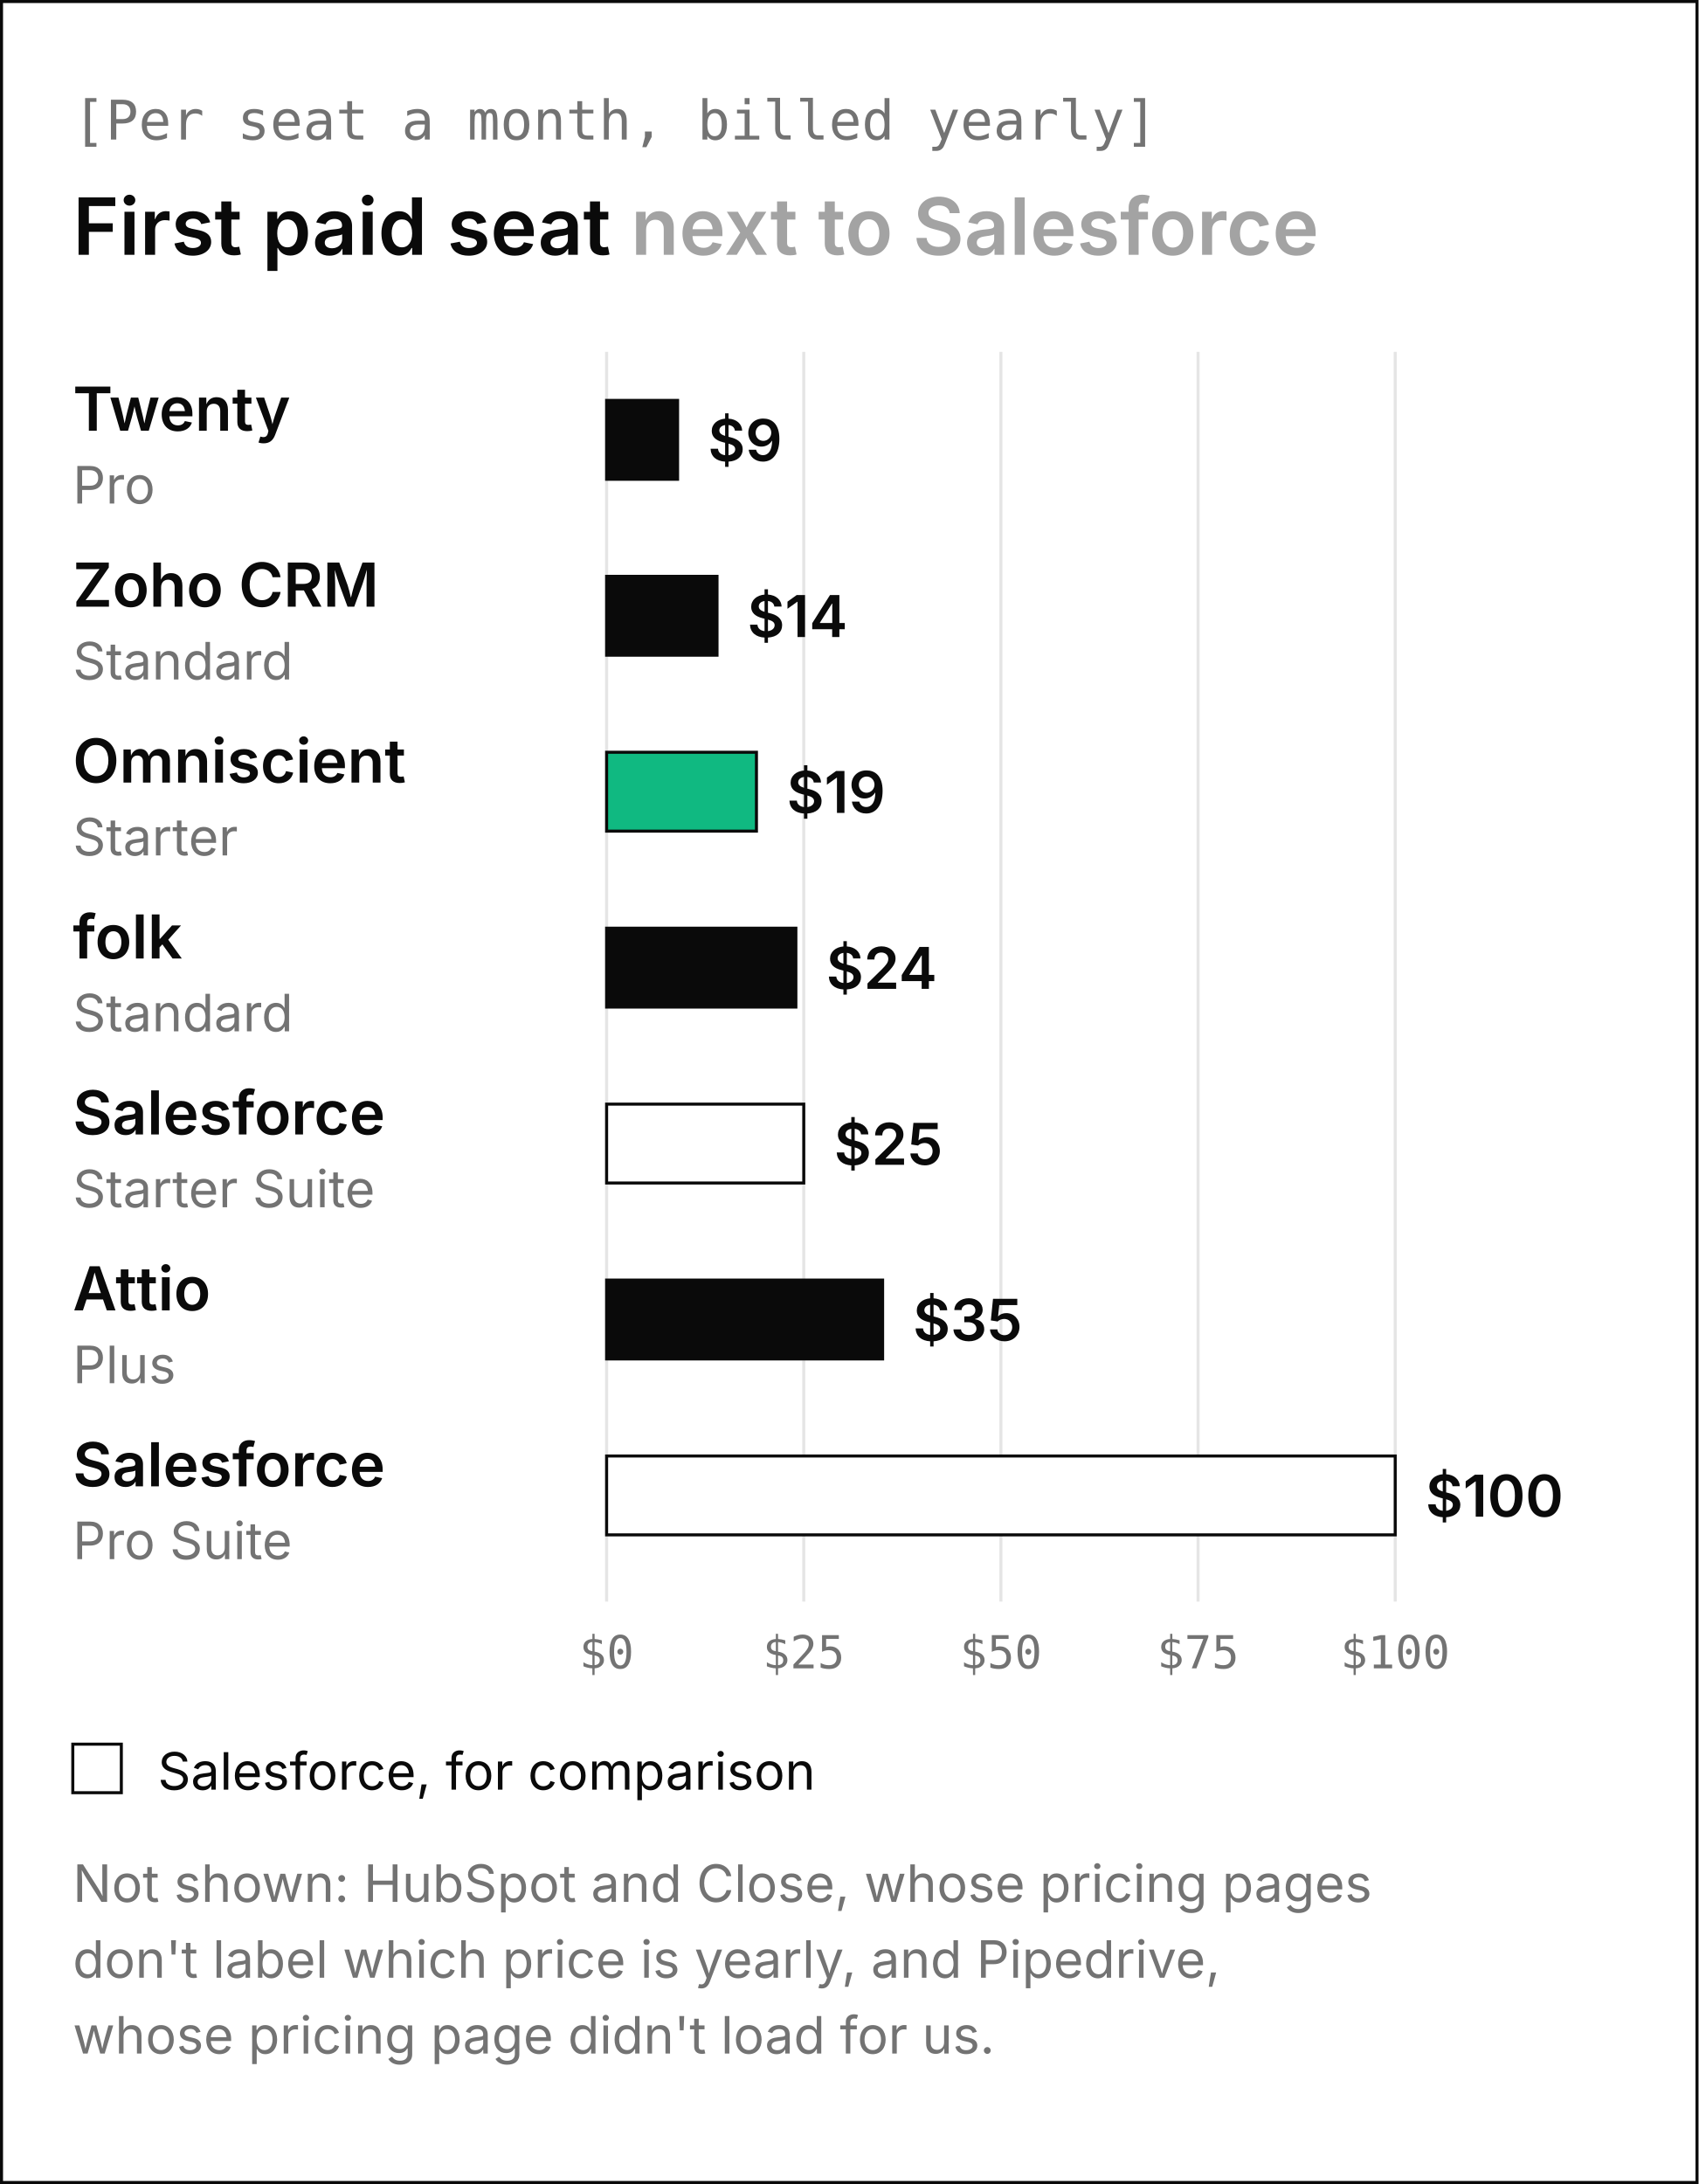
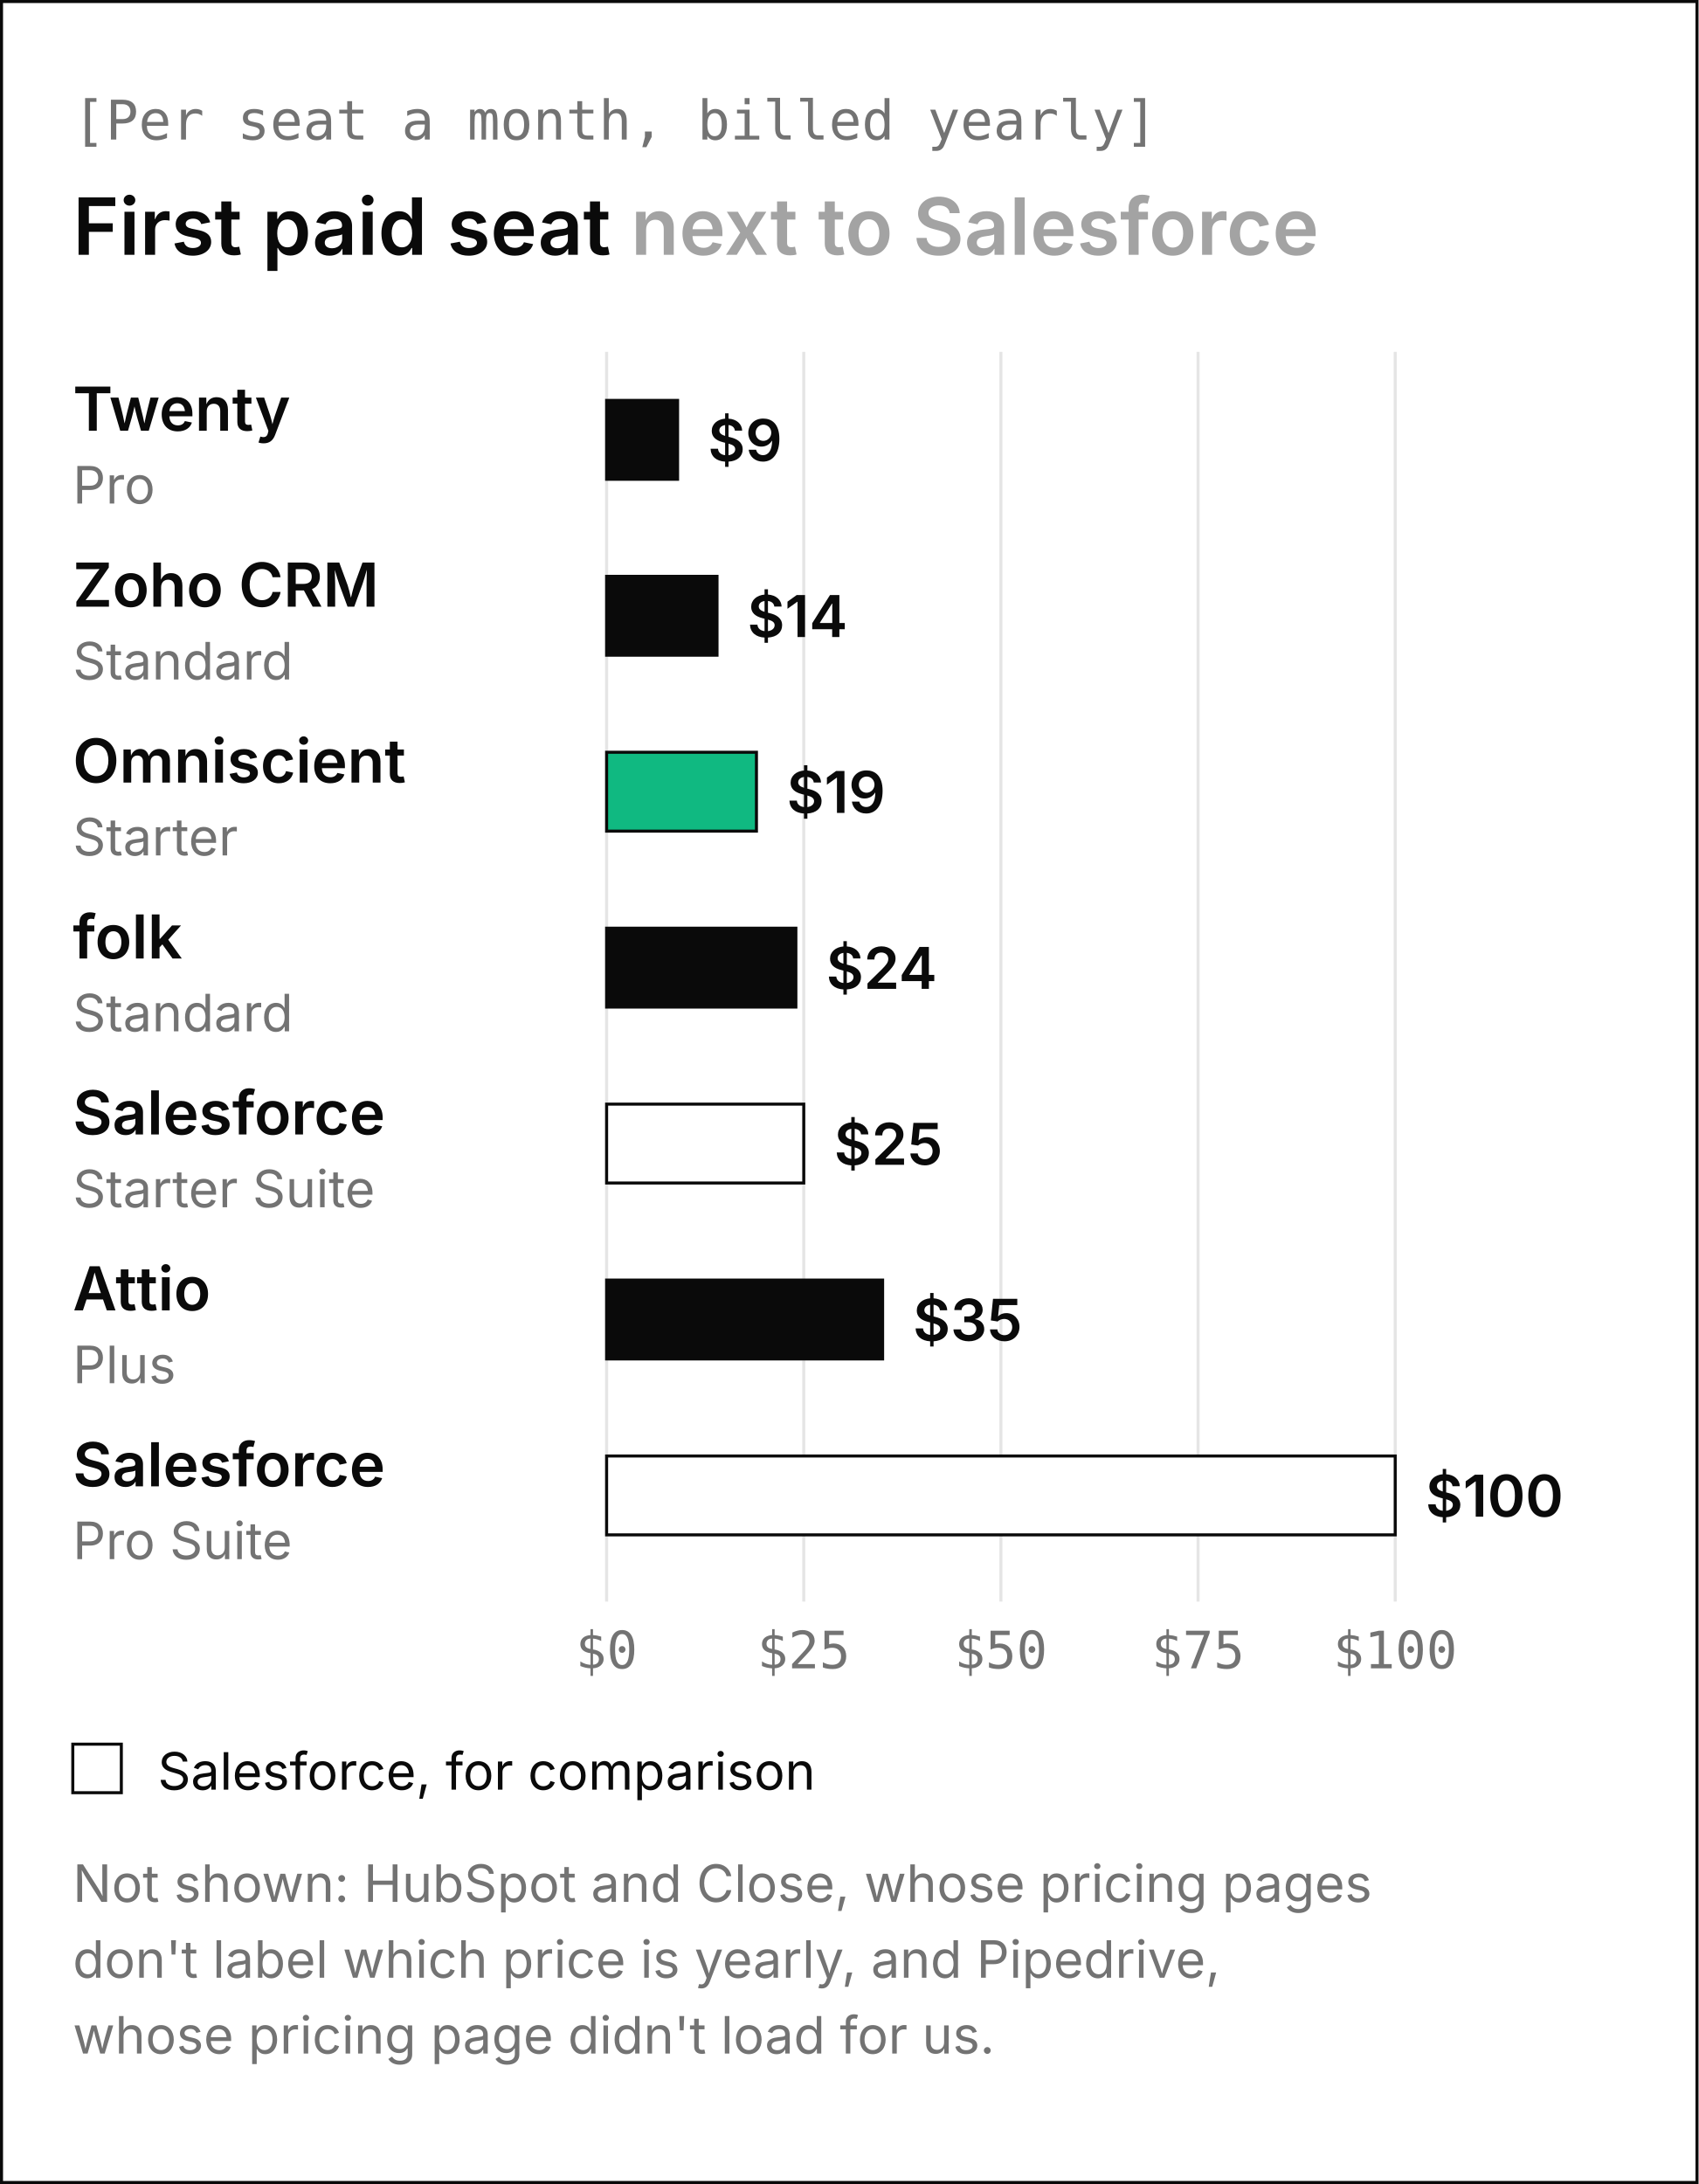
<svg xmlns="http://www.w3.org/2000/svg" viewBox="0 0 560 720" width="560" height="720" role="img" aria-labelledby="t d" font-family="Inter, system-ui, sans-serif">
  <rect width="560" height="720" fill="#ffffff" />
  <rect x="0.5" y="0.5" width="559" height="719" fill="none" stroke="#0a0a0a" />
  <text x="24" y="46" font-family="Geist Mono, ui-monospace, monospace" font-size="18" fill="#737373">[Per seat a month, billed yearly]</text>
  <text x="24" y="84" font-size="26" font-weight="600" fill="#0a0a0a">First paid seat <tspan fill="#a3a3a3">next to Salesforce</tspan>
  </text>
  <line x1="200.0" y1="116" x2="200.0" y2="528" stroke="#e5e5e5" />
-   <text x="200.0" y="550" text-anchor="middle" font-family="Geist Mono, ui-monospace, monospace" font-size="15" fill="#737373">$0</text>
+   <text x="200.0" y="550" text-anchor="middle" font-family="Geist Mono, ui-monospace, monospace" font-size="17" fill="#737373">$0</text>
  <line x1="265.0" y1="116" x2="265.0" y2="528" stroke="#e5e5e5" />
-   <text x="265.0" y="550" text-anchor="middle" font-family="Geist Mono, ui-monospace, monospace" font-size="15" fill="#737373">$25</text>
+   <text x="265.0" y="550" text-anchor="middle" font-family="Geist Mono, ui-monospace, monospace" font-size="17" fill="#737373">$25</text>
  <line x1="330.0" y1="116" x2="330.0" y2="528" stroke="#e5e5e5" />
-   <text x="330.0" y="550" text-anchor="middle" font-family="Geist Mono, ui-monospace, monospace" font-size="15" fill="#737373">$50</text>
+   <text x="330.0" y="550" text-anchor="middle" font-family="Geist Mono, ui-monospace, monospace" font-size="17" fill="#737373">$50</text>
  <line x1="395.0" y1="116" x2="395.0" y2="528" stroke="#e5e5e5" />
-   <text x="395.0" y="550" text-anchor="middle" font-family="Geist Mono, ui-monospace, monospace" font-size="15" fill="#737373">$75</text>
+   <text x="395.0" y="550" text-anchor="middle" font-family="Geist Mono, ui-monospace, monospace" font-size="17" fill="#737373">$75</text>
  <line x1="460.0" y1="116" x2="460.0" y2="528" stroke="#e5e5e5" />
-   <text x="460.0" y="550" text-anchor="middle" font-family="Geist Mono, ui-monospace, monospace" font-size="15" fill="#737373">$100</text>
+   <text x="460.0" y="550" text-anchor="middle" font-family="Geist Mono, ui-monospace, monospace" font-size="17" fill="#737373">$100</text>
  <text x="24" y="142" font-size="20" font-weight="600" fill="#0a0a0a">Twenty</text>
  <text x="24" y="166" font-size="17" fill="#737373">Pro</text>
  <rect x="200" y="132" width="23.4" height="26" fill="#0a0a0a" stroke="#0a0a0a" />
  <text x="233.4" y="152" font-size="19" font-weight="600" fill="#0a0a0a">$9</text>
  <text x="24" y="200" font-size="20" font-weight="600" fill="#0a0a0a">Zoho CRM</text>
  <text x="24" y="224" font-size="17" fill="#737373">Standard</text>
  <rect x="200" y="190" width="36.4" height="26" fill="#0a0a0a" stroke="#0a0a0a" />
  <text x="246.4" y="210" font-size="19" font-weight="600" fill="#0a0a0a">$14</text>
  <text x="24" y="258" font-size="20" font-weight="600" fill="#0a0a0a">Omniscient</text>
  <text x="24" y="282" font-size="17" fill="#737373">Starter</text>
  <rect x="200" y="248" width="49.4" height="26" fill="#10b981" stroke="#0a0a0a" />
  <text x="259.4" y="268" font-size="19" font-weight="600" fill="#0a0a0a">$19</text>
  <text x="24" y="316" font-size="20" font-weight="600" fill="#0a0a0a">folk</text>
  <text x="24" y="340" font-size="17" fill="#737373">Standard</text>
  <rect x="200" y="306" width="62.4" height="26" fill="#0a0a0a" stroke="#0a0a0a" />
  <text x="272.4" y="326" font-size="19" font-weight="600" fill="#0a0a0a">$24</text>
  <text x="24" y="374" font-size="20" font-weight="600" fill="#0a0a0a">Salesforce</text>
  <text x="24" y="398" font-size="17" fill="#737373">Starter Suite</text>
  <rect x="200" y="364" width="65.0" height="26" fill="#ffffff" stroke="#0a0a0a" />
  <text x="275.0" y="384" font-size="19" font-weight="600" fill="#0a0a0a">$25</text>
  <text x="24" y="432" font-size="20" font-weight="600" fill="#0a0a0a">Attio</text>
  <text x="24" y="456" font-size="17" fill="#737373">Plus</text>
  <rect x="200" y="422" width="91.0" height="26" fill="#0a0a0a" stroke="#0a0a0a" />
  <text x="301.0" y="442" font-size="19" font-weight="600" fill="#0a0a0a">$35</text>
  <text x="24" y="490" font-size="20" font-weight="600" fill="#0a0a0a">Salesforce</text>
  <text x="24" y="514" font-size="17" fill="#737373">Pro Suite</text>
  <rect x="200" y="480" width="260.0" height="26" fill="#ffffff" stroke="#0a0a0a" />
  <text x="470.0" y="500" font-size="19" font-weight="600" fill="#0a0a0a">$100</text>
  <rect x="24" y="575" width="16" height="16" fill="#ffffff" stroke="#0a0a0a" />
  <text x="52" y="590" font-size="17" fill="#0a0a0a">Salesforce, for comparison</text>
  <text x="24" y="627" font-size="17" fill="#737373">Not shown: HubSpot and Close, whose pricing pages</text>
  <text x="24" y="652" font-size="17" fill="#737373">don't label which price is yearly, and Pipedrive,</text>
  <text x="24" y="677" font-size="17" fill="#737373">whose pricing page didn't load for us.</text>
</svg>
